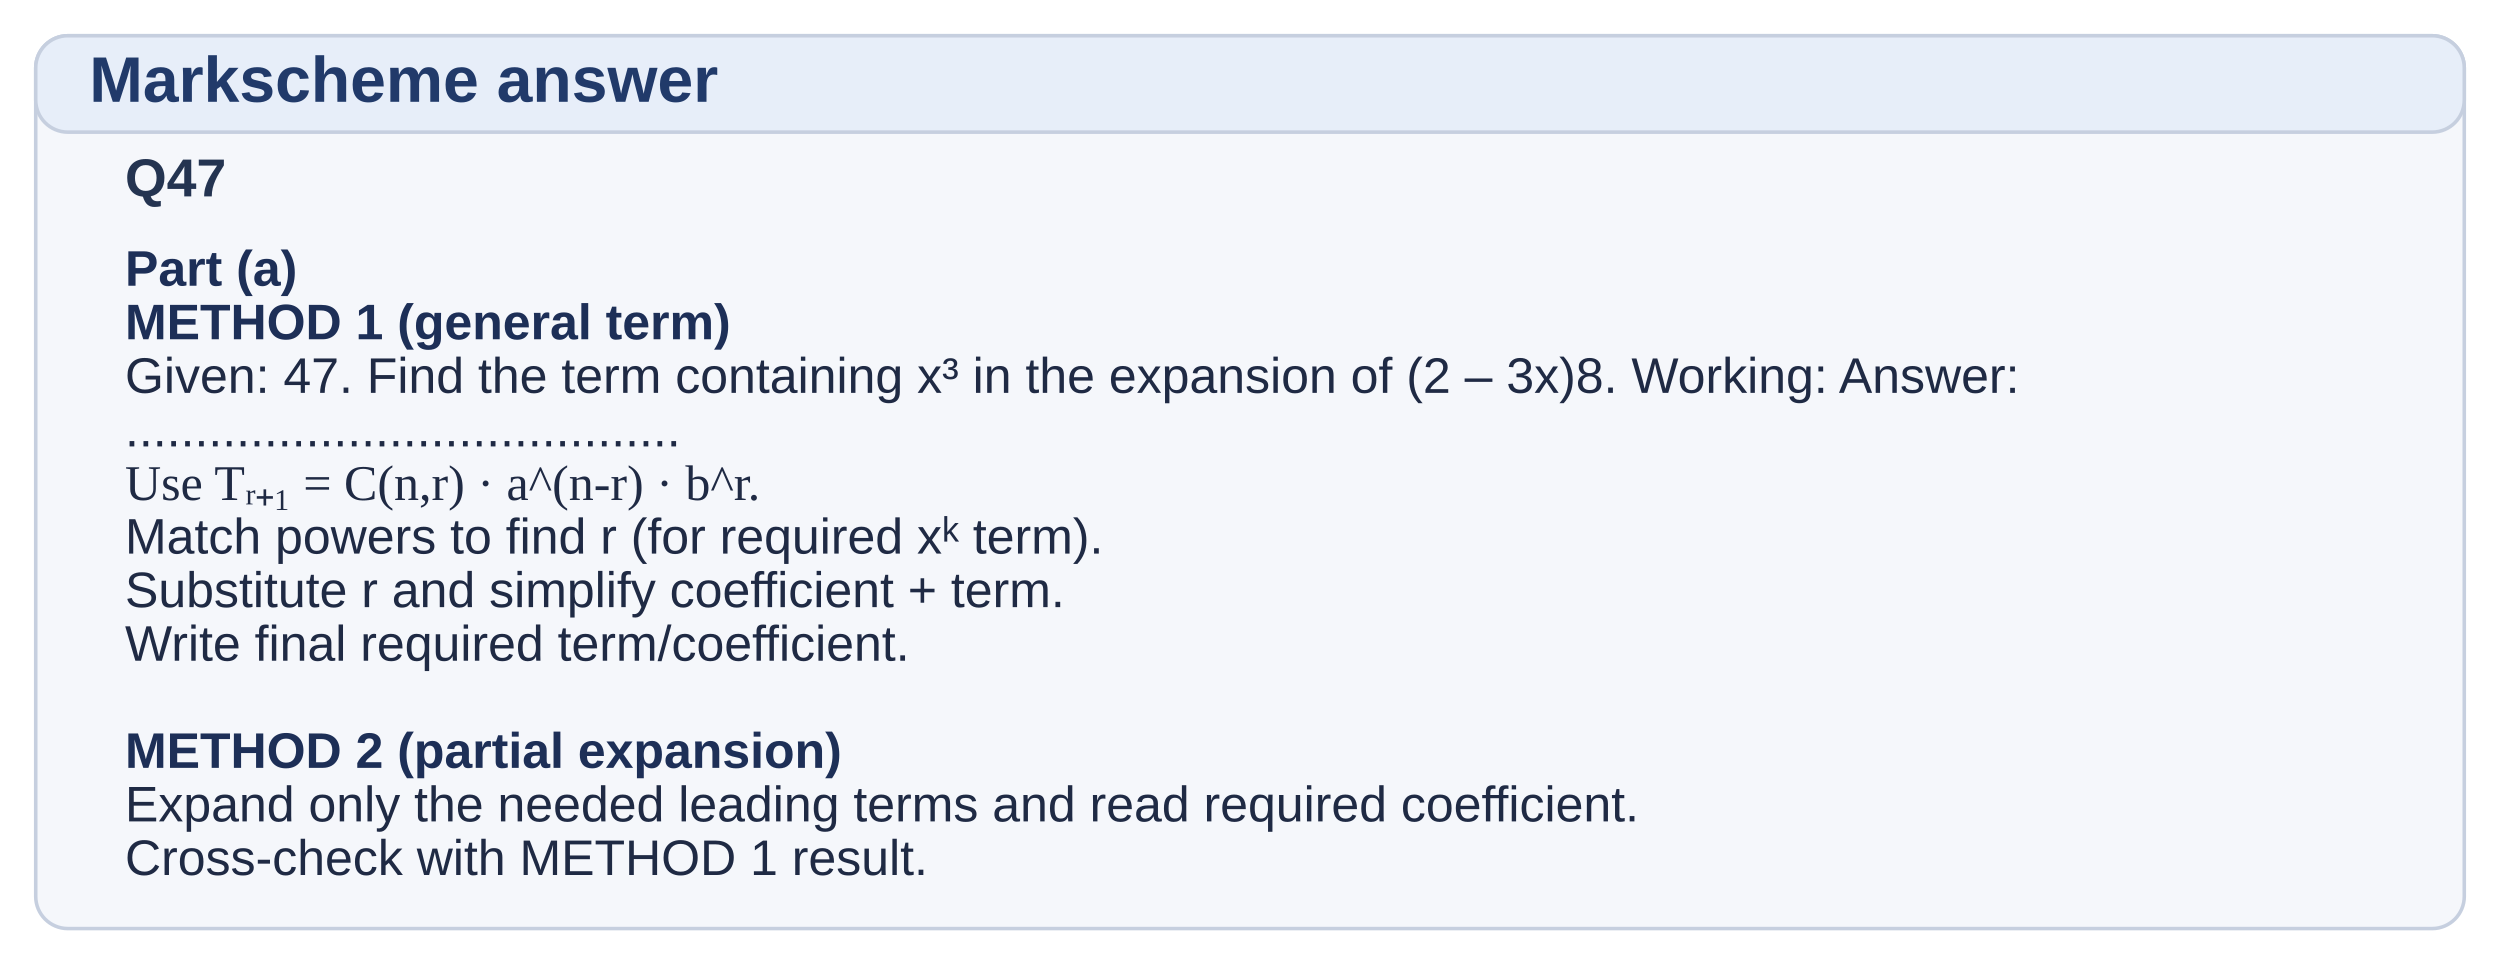
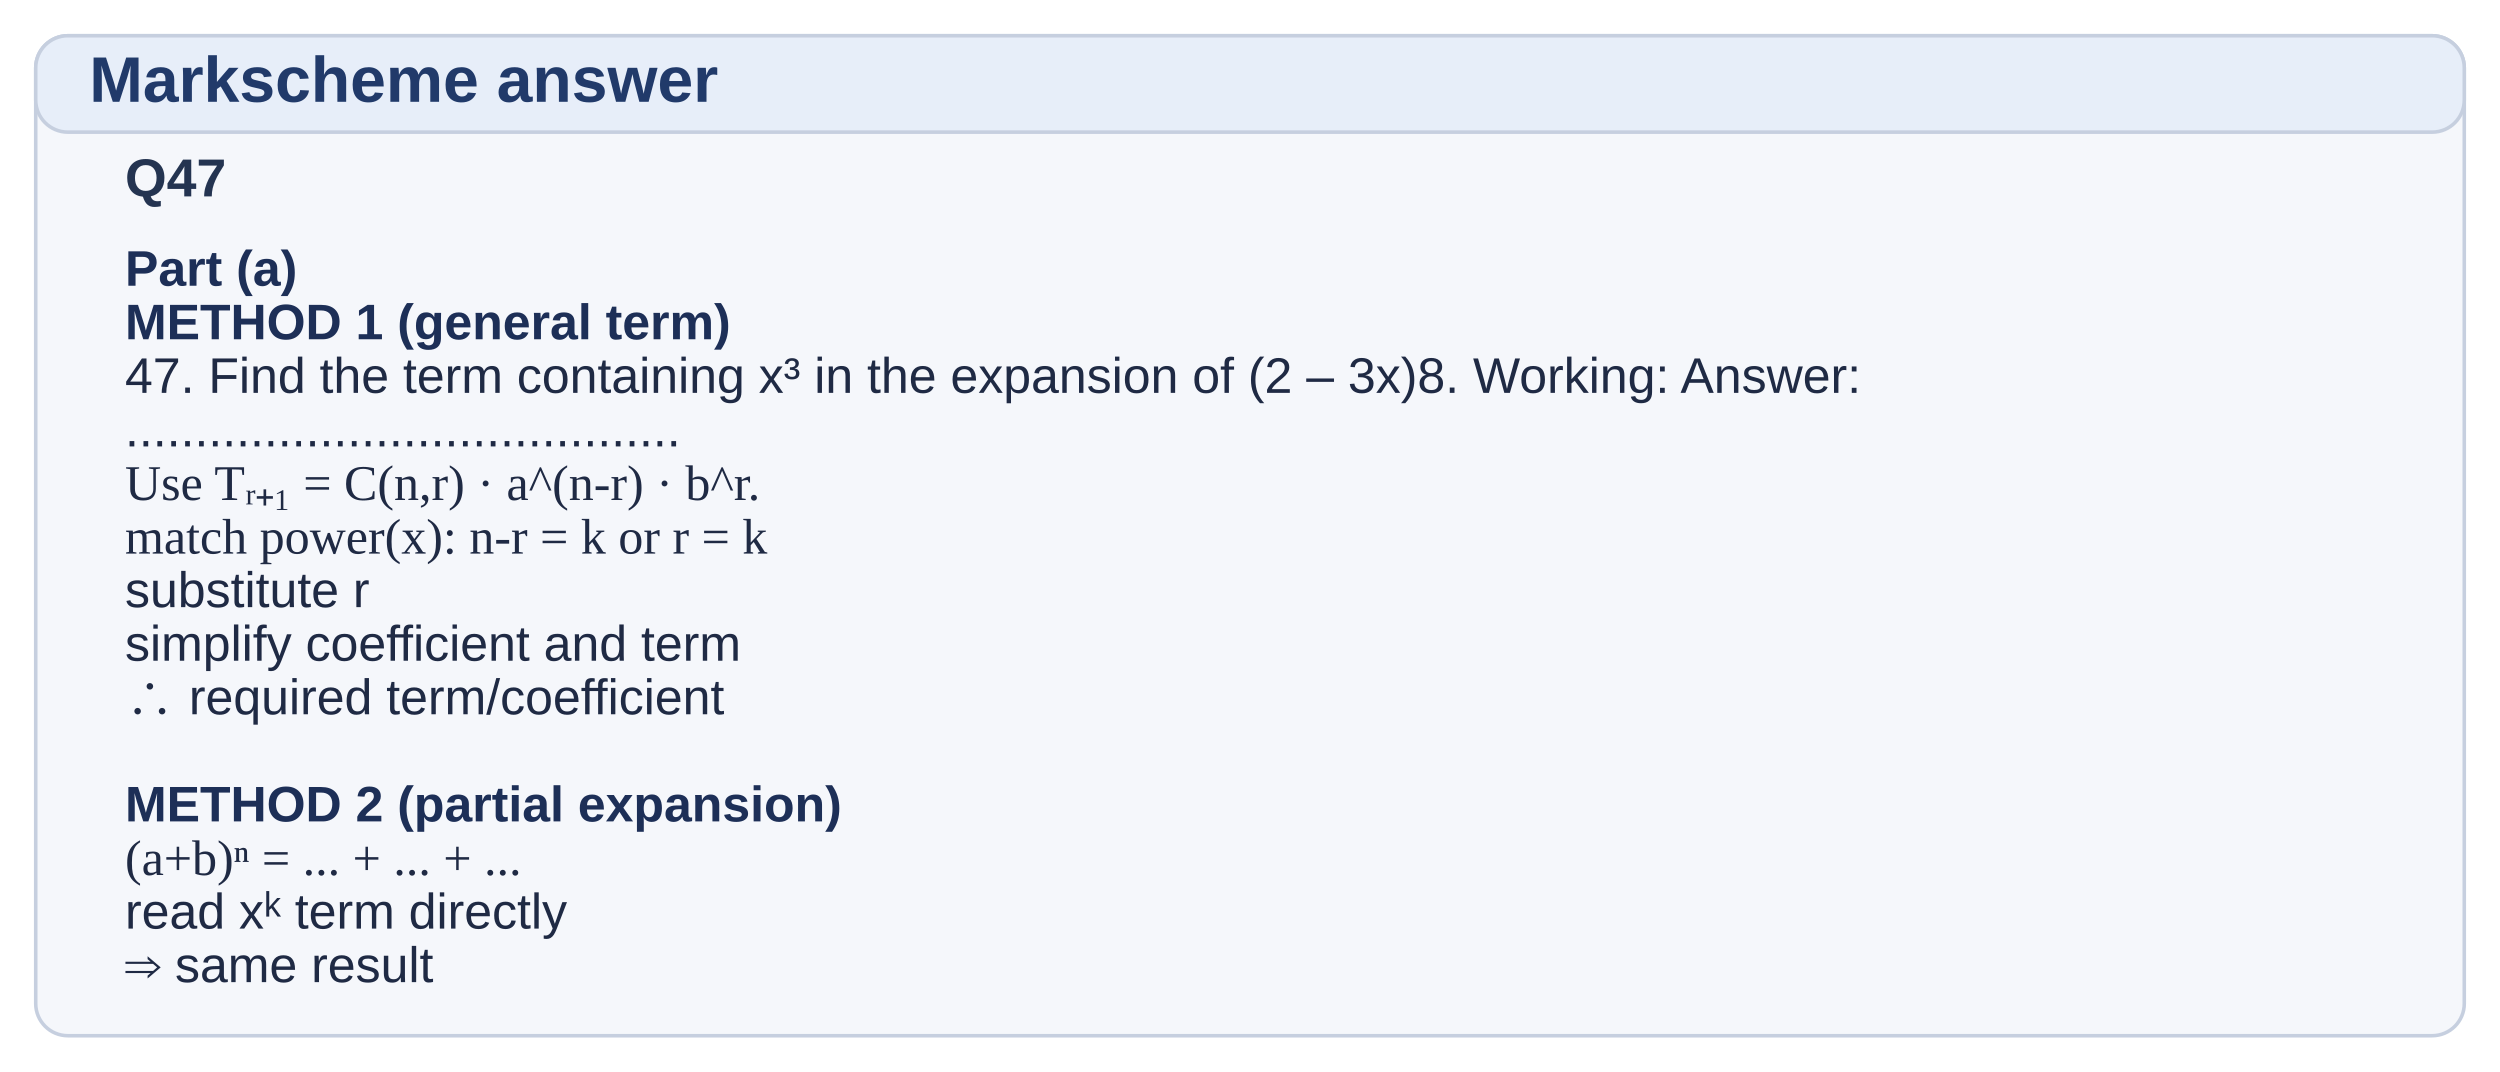
- <svg xmlns="http://www.w3.org/2000/svg" width="1400" height="540" viewBox="0 0 1400 540">
-   <rect x="20" y="20" width="1360" height="500" rx="18" ry="18" fill="#f5f7fb" stroke="#c6cfdf" stroke-width="2" />
+ <svg xmlns="http://www.w3.org/2000/svg" width="1400" height="600" viewBox="0 0 1400 600">
+   <rect x="20" y="20" width="1360" height="560" rx="18" ry="18" fill="#f5f7fb" stroke="#c6cfdf" stroke-width="2" />
  <rect x="20" y="20" width="1360" height="54" rx="18" ry="18" fill="#e7eef9" stroke="#c6cfdf" stroke-width="2" />
  <text x="50" y="57" font-family="Arial, Helvetica, sans-serif" font-size="36" font-weight="700" fill="#213a6a">Markscheme answer</text>
  <text x="70" y="110" font-family="Arial, Helvetica, sans-serif" font-size="30" font-weight="700" fill="#243451">Q47</text>
  <text x="70" y="160" font-family="Arial, Helvetica, sans-serif" font-size="28" font-weight="700" fill="#1d2f57">Part (a)</text>
  <text x="70" y="190" font-family="Arial, Helvetica, sans-serif" font-size="28" font-weight="700" fill="#1d2f57">METHOD 1 (general term)</text>
-   <text x="70" y="220" font-family="Arial, Helvetica, sans-serif" font-size="28" font-weight="500" fill="#1f2a44">Given: 47. Find the term containing x³ in the expansion of (2 – 3x)8. Working: Answer:</text>
+   <text x="70" y="220" font-family="Arial, Helvetica, sans-serif" font-size="28" font-weight="500" fill="#1f2a44">47. Find the term containing x³ in the expansion of (2 – 3x)8. Working: Answer:</text>
  <text x="70" y="250" font-family="Arial, Helvetica, sans-serif" font-size="28" font-weight="500" fill="#1f2a44">........................................</text>
  <text x="70" y="280" font-family="Cambria Math, STIX Two Math, Times New Roman, serif" font-size="28" font-weight="500" fill="#1f2a44">Use Tᵣ₊₁ = C(n,r) · a^(n-r) · b^r.</text>
-   <text x="70" y="310" font-family="Arial, Helvetica, sans-serif" font-size="28" font-weight="500" fill="#1f2a44">Match powers to find r (for required xᵏ term).</text>
-   <text x="70" y="340" font-family="Arial, Helvetica, sans-serif" font-size="28" font-weight="500" fill="#1f2a44">Substitute r and simplify coefficient + term.</text>
-   <text x="70" y="370" font-family="Arial, Helvetica, sans-serif" font-size="28" font-weight="500" fill="#1f2a44">Write final required term/coefficient.</text>
-   <text x="70" y="400" font-family="Arial, Helvetica, sans-serif" font-size="28" font-weight="500" fill="#1f2a44"> </text>
-   <text x="70" y="430" font-family="Arial, Helvetica, sans-serif" font-size="28" font-weight="700" fill="#1d2f57">METHOD 2 (partial expansion)</text>
-   <text x="70" y="460" font-family="Arial, Helvetica, sans-serif" font-size="28" font-weight="500" fill="#1f2a44">Expand only the needed leading terms and read required coefficient.</text>
-   <text x="70" y="490" font-family="Arial, Helvetica, sans-serif" font-size="28" font-weight="500" fill="#1f2a44">Cross-check with METHOD 1 result.</text>
+   <text x="70" y="310" font-family="Cambria Math, STIX Two Math, Times New Roman, serif" font-size="28" font-weight="500" fill="#1f2a44">match power(x): n-r = k  or  r = k</text>
+   <text x="70" y="340" font-family="Arial, Helvetica, sans-serif" font-size="28" font-weight="500" fill="#1f2a44">substitute r</text>
+   <text x="70" y="370" font-family="Arial, Helvetica, sans-serif" font-size="28" font-weight="500" fill="#1f2a44">simplify coefficient and term</text>
+   <text x="70" y="400" font-family="Arial, Helvetica, sans-serif" font-size="28" font-weight="500" fill="#1f2a44">∴ required term/coefficient</text>
+   <text x="70" y="430" font-family="Arial, Helvetica, sans-serif" font-size="28" font-weight="500" fill="#1f2a44"> </text>
+   <text x="70" y="460" font-family="Arial, Helvetica, sans-serif" font-size="28" font-weight="700" fill="#1d2f57">METHOD 2 (partial expansion)</text>
+   <text x="70" y="490" font-family="Cambria Math, STIX Two Math, Times New Roman, serif" font-size="28" font-weight="500" fill="#1f2a44">(a+b)ⁿ = ... + ... + ...</text>
+   <text x="70" y="520" font-family="Arial, Helvetica, sans-serif" font-size="28" font-weight="500" fill="#1f2a44">read xᵏ term directly</text>
+   <text x="70" y="550" font-family="Arial, Helvetica, sans-serif" font-size="28" font-weight="500" fill="#1f2a44">⇒ same result</text>
</svg>
